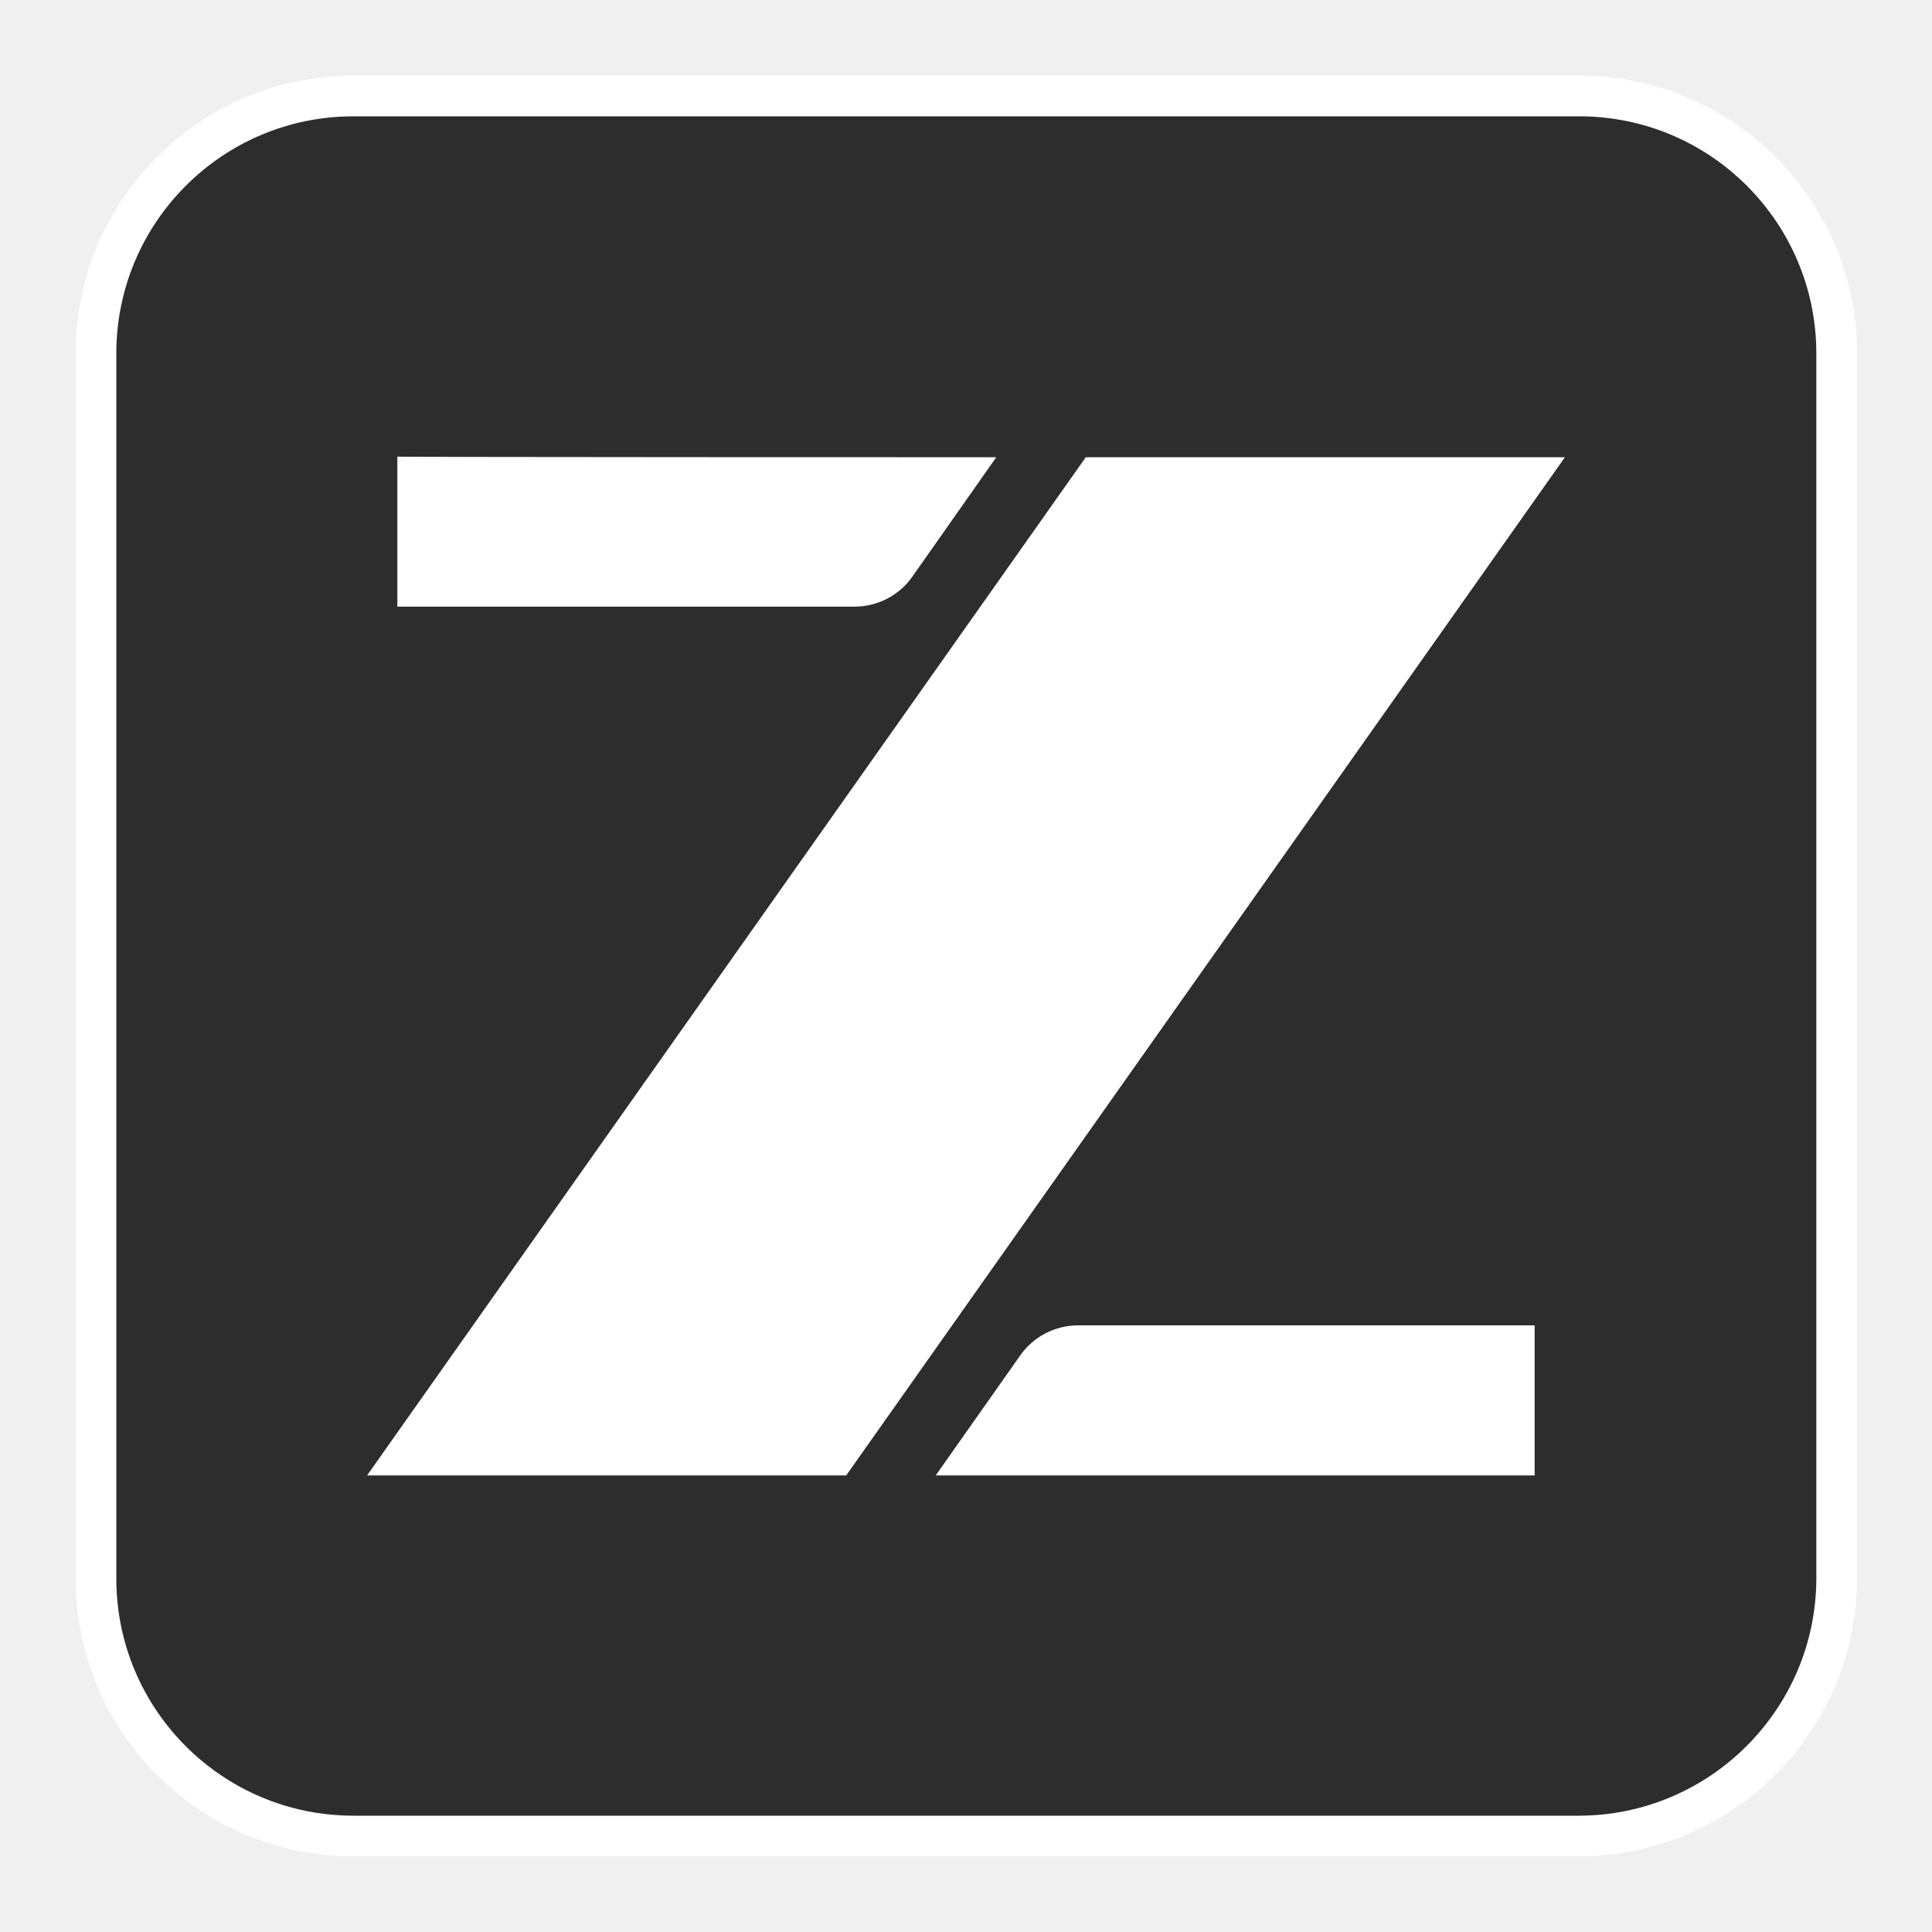
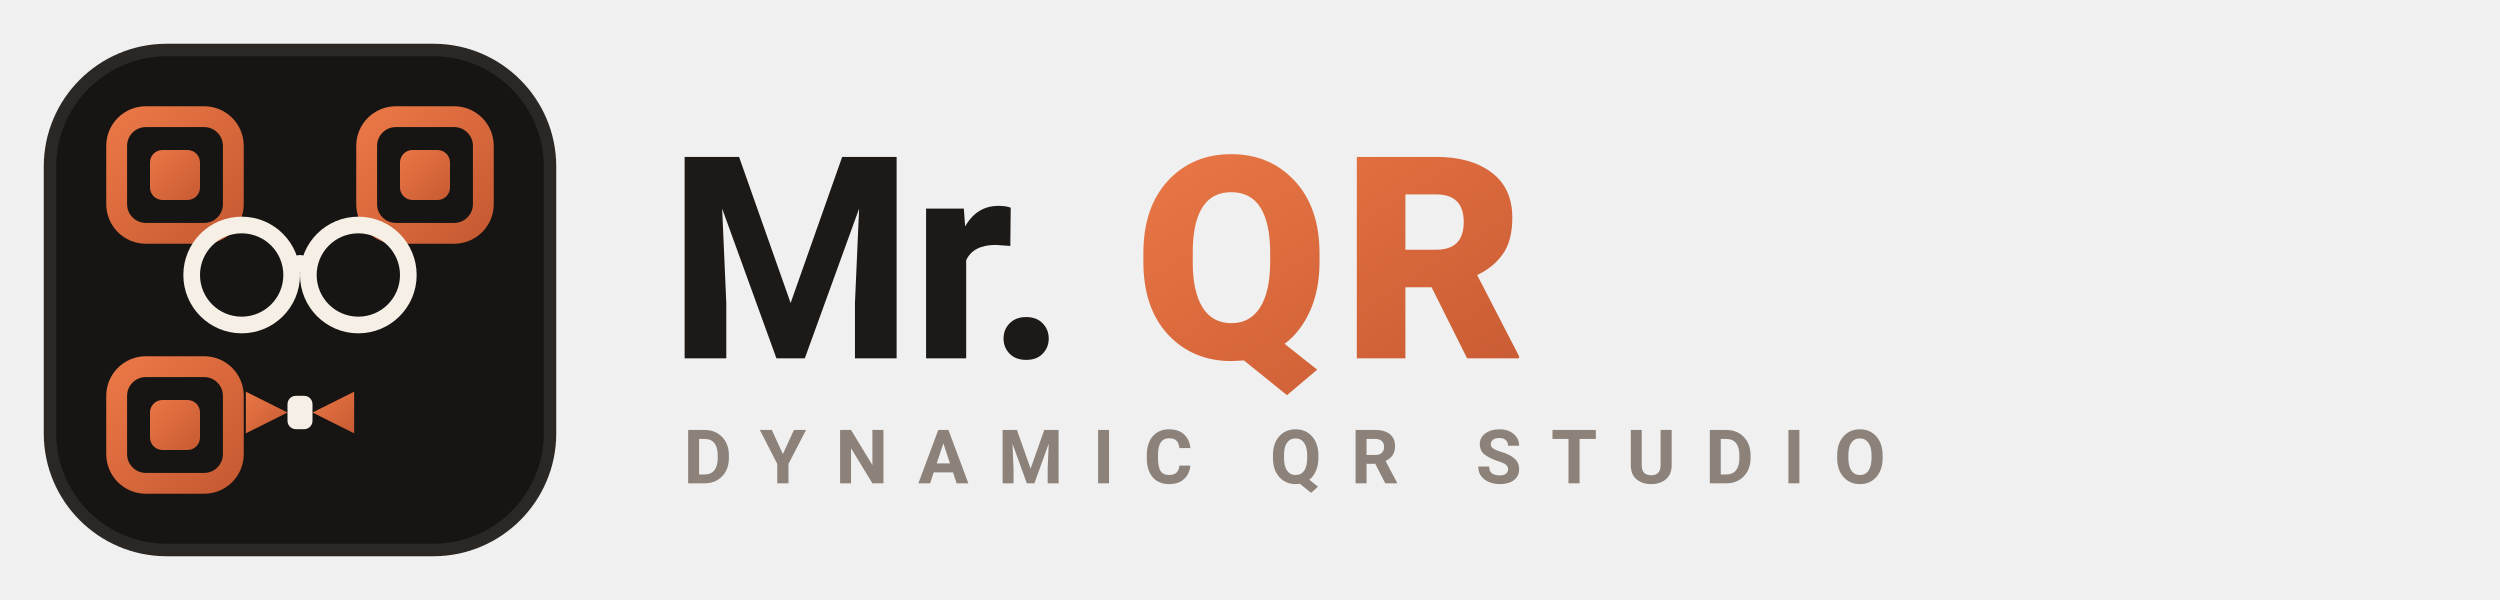
- <svg xmlns="http://www.w3.org/2000/svg" version="1.1" x="0px" y="0px" viewBox="0 0 30 30" style="enable-background:new 0 0 30 30;" xml:space="preserve">
+ <svg xmlns="http://www.w3.org/2000/svg" viewBox="0 0 300 72" width="300" height="72">
  <defs>
-     <style type="text/css">
-     .st194{fill:#2D2D2D;stroke:#FFFFFF;stroke-width:0.632;stroke-miterlimit:10;}
-     .st23{fill:#FFFFFF;}
- 
-     .z-breathe {
-       animation: breathe 2.5s ease-in-out infinite;
-     }
- 
-     @keyframes breathe {
-       0%, 100% { opacity: 0.7; }
-       50% { opacity: 1; }
-     }
-   </style>
+     <linearGradient id="gradAccent" x1="0%" y1="0%" x2="100%" y2="100%">
+       <stop offset="0%" stop-color="#E97746" />
+       <stop offset="100%" stop-color="#C85A32" />
+     </linearGradient>
  </defs>
-   <g>
-     <path class="st194" d="M24.51,28.51H5.49c-2.21,0-4-1.79-4-4V5.49c0-2.21,1.79-4,4-4h19.03c2.21,0,4,1.79,4,4v19.03     C28.51,26.72,26.72,28.51,24.51,28.51z" />
-     <g class="z-breathe">
-       <path class="st23" d="M15.47,7.1l-1.3,1.85c-0.2,0.29-0.54,0.47-0.9,0.47h-7.1V7.09C6.16,7.1,15.47,7.1,15.47,7.1z" />
-       <polygon class="st23" points="24.3,7.1 13.14,22.91 5.7,22.91 16.86,7.1" />
-       <path class="st23" d="M14.53,22.91l1.31-1.86c0.2-0.29,0.54-0.47,0.9-0.47h7.09v2.33H14.53z" />
-     </g>
+   <g transform="translate(6, 6)">
+     <rect width="60" height="60" rx="14" fill="#161514" stroke="#2B2724" stroke-width="1.5" />
+     <rect x="8" y="8" width="14" height="14" rx="3.5" fill="none" stroke="url(#gradAccent)" stroke-width="2.5" />
+     <rect x="12" y="12" width="6" height="6" rx="1.5" fill="url(#gradAccent)" />
+     <rect x="38" y="8" width="14" height="14" rx="3.5" fill="none" stroke="url(#gradAccent)" stroke-width="2.5" />
+     <rect x="42" y="12" width="6" height="6" rx="1.5" fill="url(#gradAccent)" />
+     <rect x="8" y="38" width="14" height="14" rx="3.5" fill="none" stroke="url(#gradAccent)" stroke-width="2.5" />
+     <rect x="12" y="42" width="6" height="6" rx="1.5" fill="url(#gradAccent)" />
+     <circle cx="23" cy="27" r="6" fill="none" stroke="#F5EFE6" stroke-width="2" />
+     <circle cx="37" cy="27" r="6" fill="none" stroke="#F5EFE6" stroke-width="2" />
+     <path d="M 29 26.5 Q 30 24.5 31 26.5" fill="none" stroke="#F5EFE6" stroke-width="1.8" stroke-linecap="round" />
+     <polygon points="23.5,41 28.5,43.5 23.5,46" fill="url(#gradAccent)" />
+     <polygon points="36.5,41 31.5,43.5 36.5,46" fill="url(#gradAccent)" />
+     <rect x="28.5" y="41.5" width="3" height="4" rx="1" fill="#F5EFE6" />
+   </g>
+   <g transform="translate(80, 0)">
+     <text x="0" y="43" font-family="system-ui, -apple-system, BlinkMacSystemFont, 'Segoe UI', Roboto, serif" font-weight="700" font-size="34" letter-spacing="-0.5px" fill="#1C1917">
+       Mr.
+     </text>
+     <text x="56" y="43" font-family="system-ui, -apple-system, BlinkMacSystemFont, 'Segoe UI', Roboto, sans-serif" font-weight="900" font-size="34" letter-spacing="1.5px" fill="url(#gradAccent)">
+       QR
+     </text>
+     <text x="2" y="58" font-family="system-ui, -apple-system, BlinkMacSystemFont, 'Segoe UI', Roboto, sans-serif" font-weight="600" font-size="9" letter-spacing="3.5px" fill="#8C827A">
+       DYNAMIC QR STUDIO
+     </text>
  </g>
</svg>
